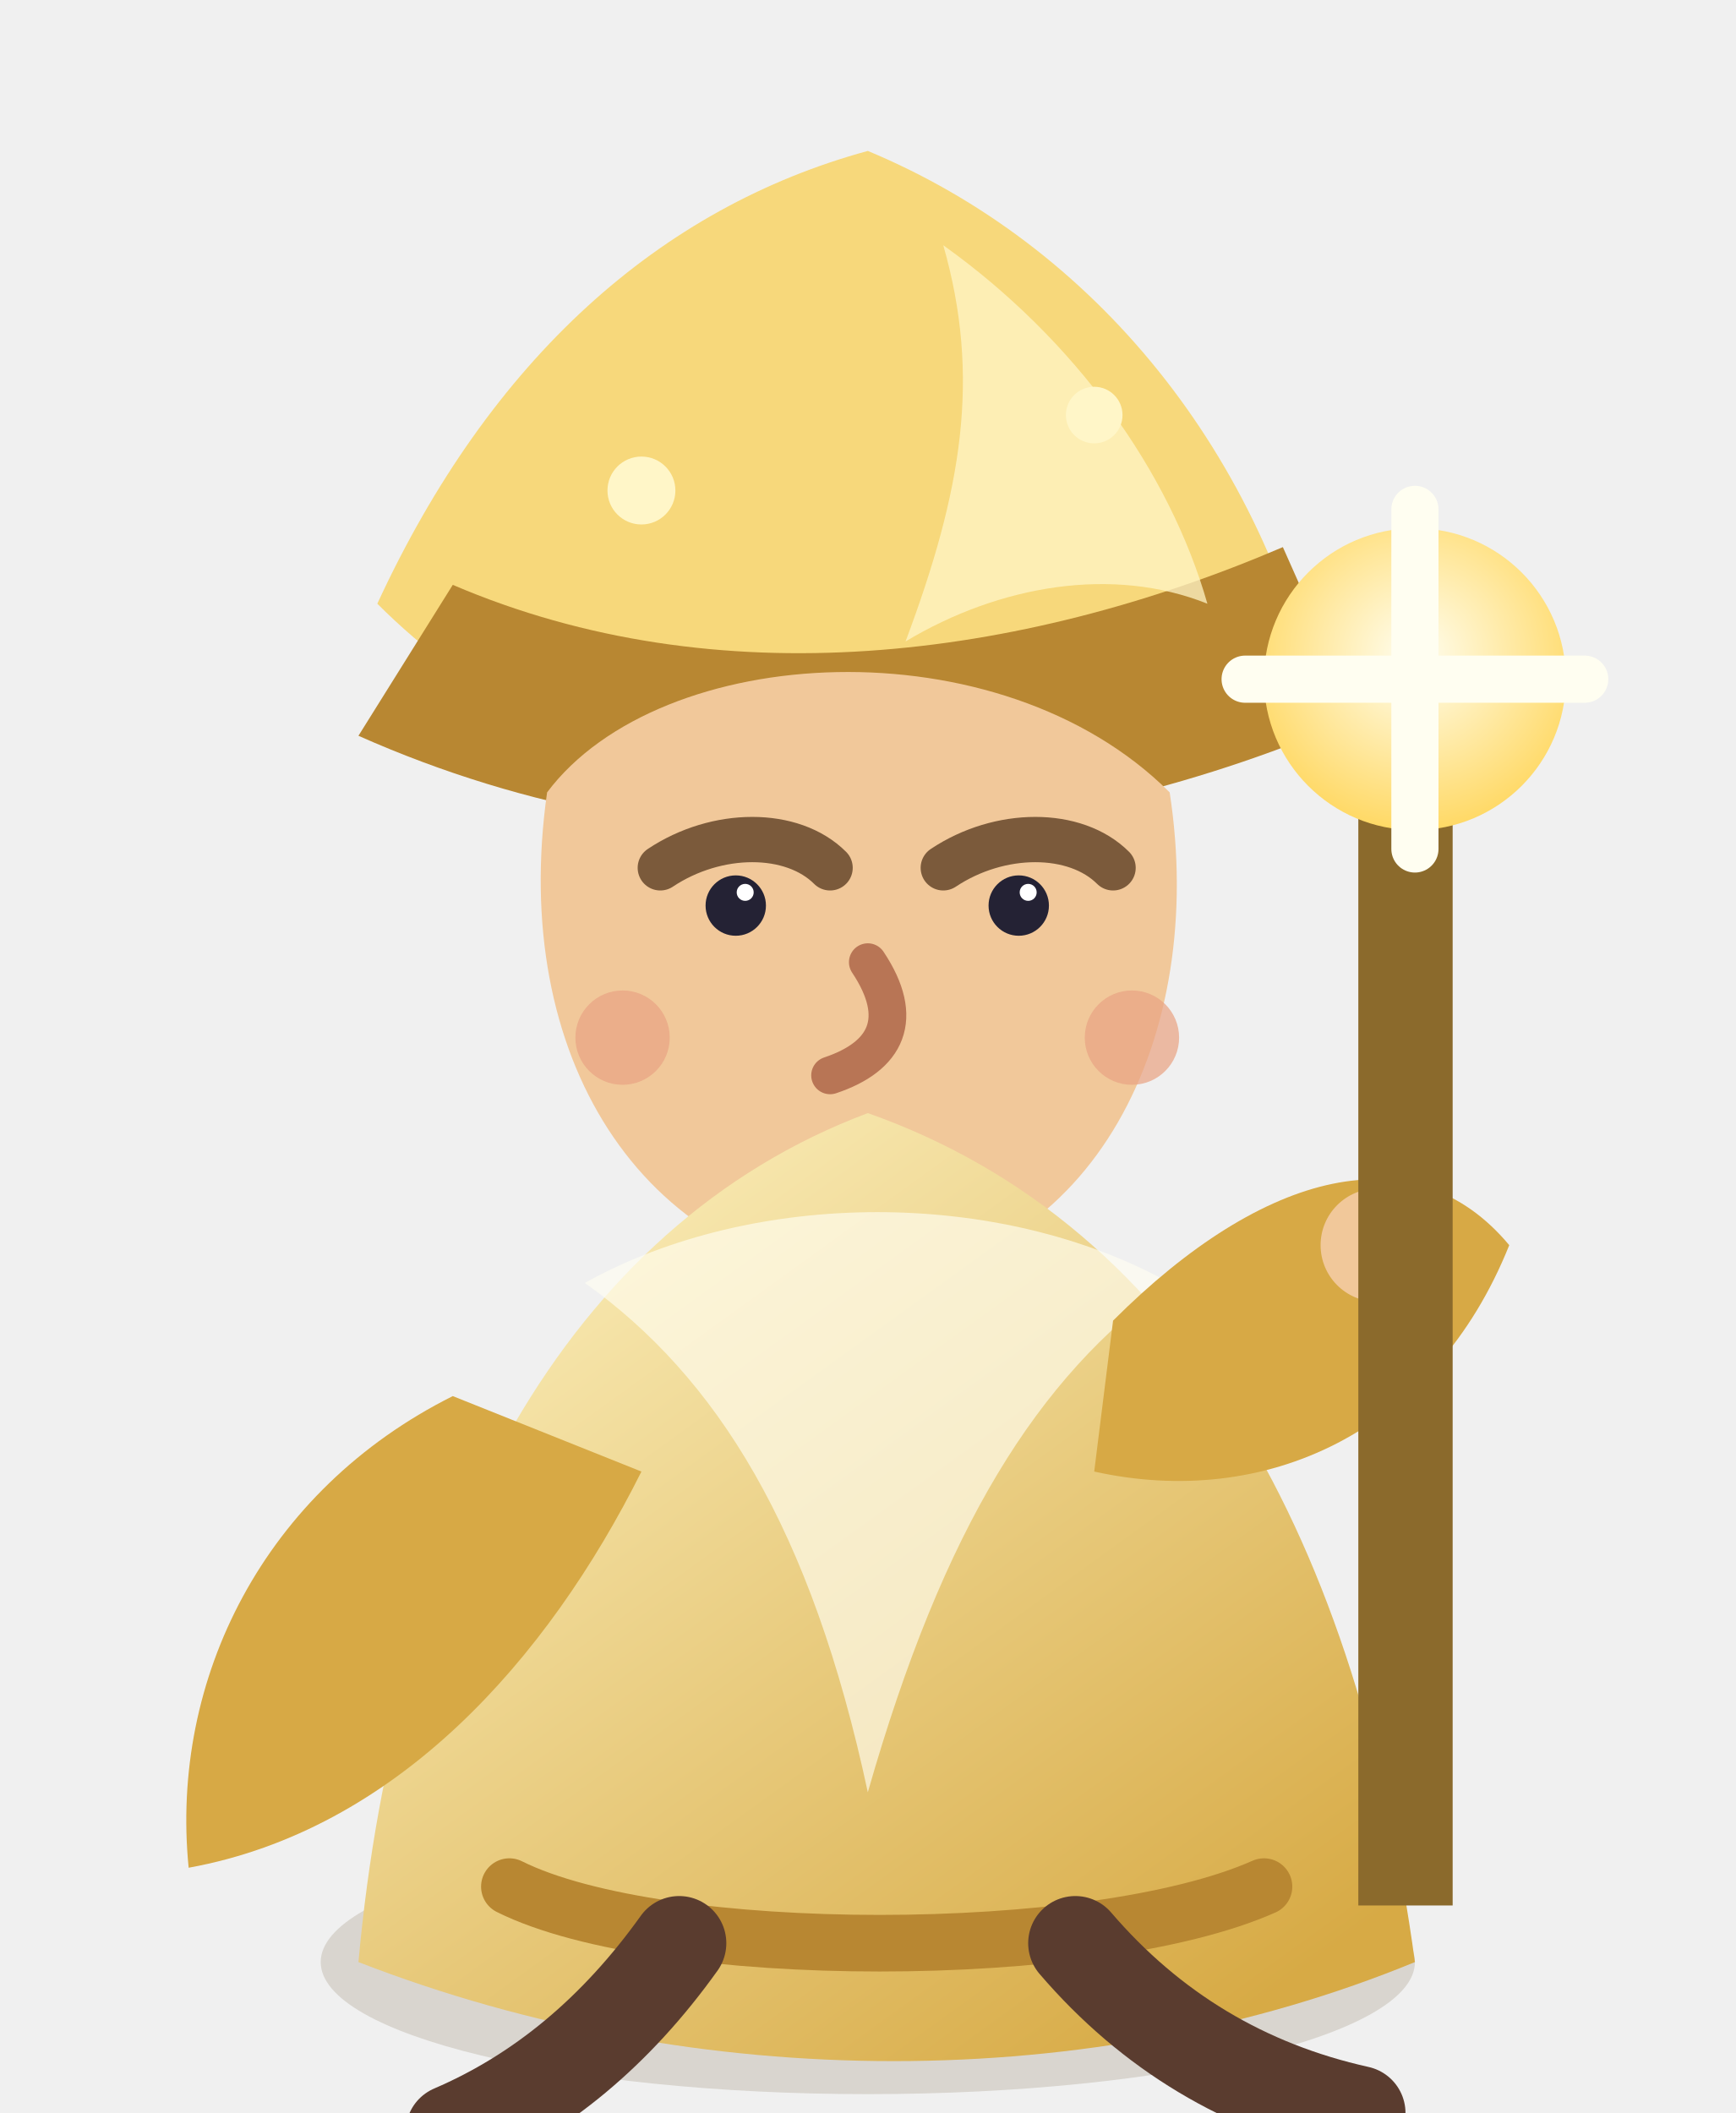
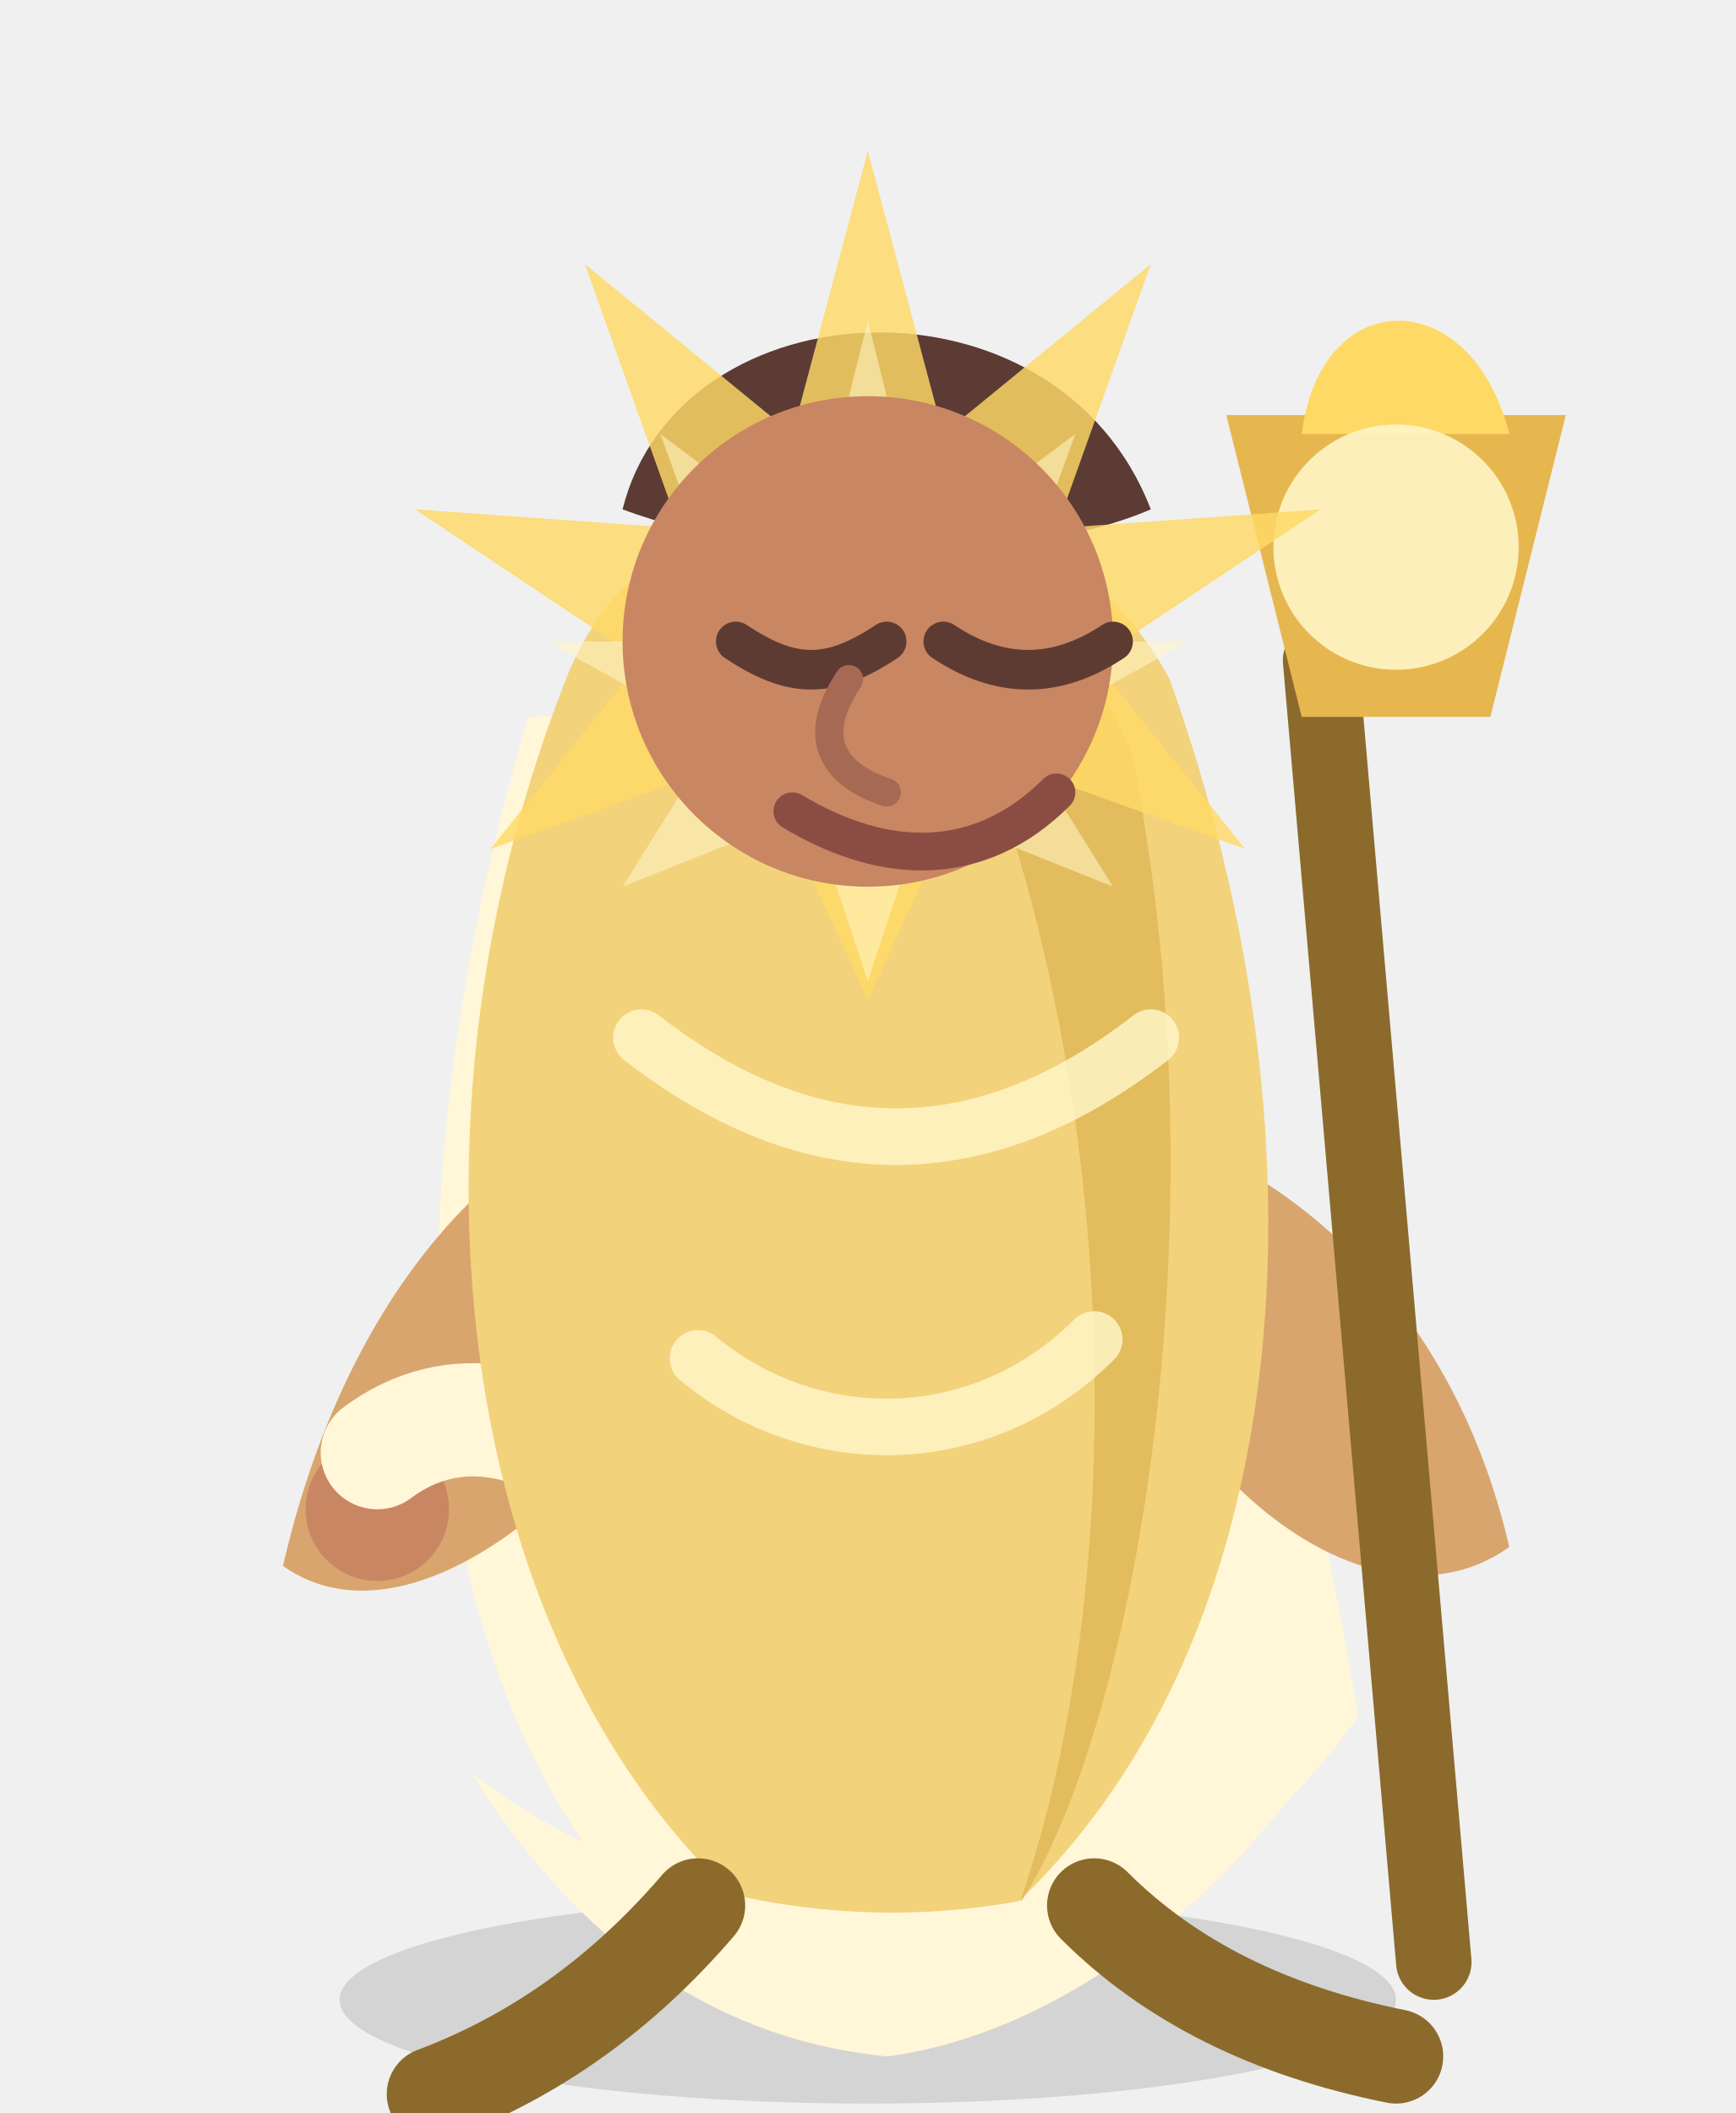
<svg xmlns="http://www.w3.org/2000/svg" width="92" height="112" viewBox="0 0 92 112">
-   <style>.staffArm{transform-box:fill-box;transform-origin:22% 84%;animation:staff 1.4s ease-in-out infinite}.robe{transform-box:fill-box;transform-origin:center bottom;animation:robe 1.9s ease-in-out infinite}.orb{animation:pulse .9s ease-in-out infinite alternate}@keyframes staff{0%,100%{transform:rotate(-5deg)}50%{transform:rotate(7deg)}}@keyframes robe{0%,100%{transform:skewX(-1deg)}50%{transform:skewX(2deg)}}@keyframes pulse{from{opacity:.68;transform:scale(.9)}to{opacity:1;transform:scale(1.12)}}</style>
-   <defs>
-     <radialGradient id="a" cx="50%" cy="42%" r="58%">
-       <stop offset="0" stop-color="#fffef1" />
-       <stop offset="1" stop-color="#ffd966" />
-     </radialGradient>
-     <linearGradient id="b" x1="28" x2="67" y1="52" y2="106" gradientUnits="userSpaceOnUse">
-       <stop stop-color="#fff6c8" />
-       <stop offset="1" stop-color="#d7aa45" />
-     </linearGradient>
-   </defs>
-   <ellipse cx="46" cy="104" rx="29" ry="7" fill="#7b6a4a" opacity=".2" />
-   <path d="M46 8C58 13 67 24 70 38C59 35 48 36 38 41C31 40 25 37 20 32C26 19 35 11 46 8Z" fill="#f7d87b" />
-   <path d="M24 31C38 37 54 35 68 29L72 38C56 45 37 47 19 39Z" fill="#b88732" />
-   <path d="M50 13C57 18 62 25 64 32C59 30 53 31 48 34C51 26 52 20 50 13Z" fill="#fff6c8" opacity=".74" />
-   <circle cx="34" cy="26" r="1.8" fill="#fff6c8" />
-   <circle cx="58" cy="22" r="1.5" fill="#fff6c8" />
-   <path d="M29 42C35 34 53 33 62 42C64 55 58 67 46 68C34 67 27 56 29 42Z" fill="#f1c89a" />
-   <path d="M35 46C38 44 42 44 44 46M50 46C53 44 57 44 59 46" stroke="#7b5a3b" stroke-width="2.4" stroke-linecap="round" fill="none" />
-   <circle cx="39" cy="48" r="1.6" fill="#242234" />
-   <circle cx="54" cy="48" r="1.6" fill="#242234" />
-   <circle cx="39.5" cy="47.3" r=".45" fill="#fff" />
-   <circle cx="54.5" cy="47.3" r=".45" fill="#fff" />
-   <circle cx="33" cy="55" r="2.5" fill="#e9a383" opacity=".72" />
-   <circle cx="60" cy="55" r="2.5" fill="#e9a383" opacity=".72" />
-   <path d="M46 51C48 54 47 56 44 57" stroke="#b87555" stroke-width="2" stroke-linecap="round" fill="none" />
-   <g class="robe">
-     <path d="M19 104C21 82 30 65 46 59C63 65 72 82 75 104C58 111 37 111 19 104Z" fill="url(#b)" />
-     <path d="M31 68C38 73 43 81 46 95C50 81 55 73 62 68C53 63 40 63 31 68Z" fill="#fffef1" opacity=".65" />
-     <path d="M24 74C14 79 9 89 10 99C21 97 29 88 34 78Z" fill="#d7a945" />
-     <path d="M59 70C67 62 75 60 80 66C76 76 67 80 58 78Z" fill="#d7a945" />
-     <circle cx="73" cy="66" r="3" fill="#f1c89a" />
-     <path d="M27 100C35 104 58 104 67 100" stroke="#b88732" stroke-width="3" stroke-linecap="round" fill="none" />
+   <style>.body,.robe,.robeHem,.head,.hatHair,.staffArm,.offArm,.staff,.capeScarf,.familiar{transform-box:view-box}.body,.robe{transform-origin:46px 102px;animation:bodyBreathe 2.8s ease-in-out infinite}.head{transform-origin:46px 40px;animation:headNod 3.4s ease-in-out infinite}.hatHair{transform-origin:46px 28px;animation:hatSway 2.7s ease-in-out infinite}.staffArm,.staff{transform-origin:64px 62px;animation:staffIdle 2.4s ease-in-out infinite}.offArm{transform-origin:31px 61px;animation:offIdle 2.9s ease-in-out infinite}.capeScarf{transform-origin:44px 62px;animation:capeIdle 2s ease-in-out infinite}.familiar{transform-origin:20px 86px;animation:familiarBob 1.6s ease-in-out infinite}@keyframes bodyBreathe{0%,100%{transform:translateY(0) scale(1)}50%{transform:translateY(-1px) scale(1.015,.985)}}@keyframes headNod{0%,100%{transform:rotate(-1deg)}50%{transform:rotate(1.5deg) translateY(-.5px)}}@keyframes hatSway{0%,100%{transform:rotate(-2deg)}50%{transform:rotate(2deg)}}@keyframes staffIdle{0%,100%{transform:rotate(-2deg)}50%{transform:rotate(3deg)}}@keyframes offIdle{0%,100%{transform:rotate(1deg)}50%{transform:rotate(-3deg)}}@keyframes capeIdle{0%,100%{transform:skewX(-2deg)}50%{transform:skewX(3deg)}}@keyframes familiarBob{0%,100%{transform:translateY(0) rotate(-2deg)}50%{transform:translateY(-2px) rotate(3deg)}}@media (prefers-reduced-motion: reduce){.body,.robe,.robeHem,.head,.hatHair,.staffArm,.offArm,.staff,.capeScarf,.familiar{animation:none}}</style>
+   <ellipse cx="46" cy="106" rx="28" ry="5.5" fill="#000000" opacity="0.12" />
+   <g class="capeScarf">
+     <path d="M28 38C20 65 21 93 39 106C50 110 64 102 72 91C68 67 61 49 55 37Z" fill="#fff7d7" />
+     <path d="M37 50C41 68 44 86 46 106C52 87 58 70 66 51C58 42 46 42 37 50Z" fill="#e8c86f" opacity="0.55" />
  </g>
-   <g class="staffArm">
-     <path d="M72 43H77V101H72Z" fill="#8b6a2c" />
-     <circle class="orb" cx="75" cy="36" r="8" fill="url(#a)" />
-     <path d="M66 36H84M75 27V45" stroke="#fffef1" stroke-width="2.5" stroke-linecap="round" />
+   <g class="staffArm staff">
+     <path d="M58 59C68 61 77 69 80 82C73 87 62 79 58 66Z" fill="#d9a56e" />
+     <path d="M70 35L76 104" stroke="#8b6a2c" stroke-width="4" stroke-linecap="round" />
+     <g class="familiar">
+       <path d="M65 22H83L79 38H69Z" fill="#e7b74f" />
+       <path d="M69 23C70 15 78 15 80 23Z" fill="#ffd966" />
+       <circle cx="74" cy="29" r="6.5" fill="#fff6c8" opacity="0.88" />
+     </g>
  </g>
-   <path d="M36 103Q31 110 24 113" stroke="#5a3c2f" stroke-width="5" stroke-linecap="round" fill="none" />
-   <path d="M57 103Q63 110 72 112" stroke="#5a3c2f" stroke-width="5" stroke-linecap="round" fill="none" />
+   <g class="offArm">
+     <path d="M34 58C25 61 18 70 15 83C22 88 34 78 39 65Z" fill="#d9a56e" />
+     <circle cx="20" cy="80" r="3.8" fill="#c98662" />
+     <path d="M20 77C24 74 29 75 33 79" stroke="#fff7d7" stroke-width="6" stroke-linecap="round" fill="none" />
+   </g>
+   <g class="body robe">
+     <path d="M30 36C35 23 55 23 62 36C72 64 68 94 47 106C26 96 19 64 30 36Z" fill="#f2d27b" />
+     <path d="M47 29C59 49 61 81 54 101C60 92 65 65 60 40C57 33 52 29 47 29Z" fill="#d7a945" opacity="0.55" />
+     <path d="M34 55C43 62 52 62 61 55M37 72C43 77 52 77 58 71" stroke="#fff6c8" stroke-width="3" stroke-linecap="round" fill="none" opacity="0.82" />
+     <g class="robeHem">
+       <path d="M25 94C38 104 58 104 70 93C64 102 55 108 47 109C37 108 30 102 25 94Z" fill="#fff7d7" />
+     </g>
+   </g>
+   <path d="M37 101Q31 108 23 111" stroke="#8b6a2c" stroke-width="5" stroke-linecap="round" fill="none" />
+   <path d="M58 101Q64 107 74 109" stroke="#8b6a2c" stroke-width="5" stroke-linecap="round" fill="none" />
+   <g class="hatHair">
+     <path d="M33 27C36 15 56 14 61 27C54 30 41 30 33 27Z" fill="#5b3b34" />
+     <path d="M46 8L50 23L61 14L56 28L70 27L58 35L66 45L52 40L46 53L40 40L26 45L34 35L22 27L36 28L31 14L42 23Z" fill="#ffd966" opacity="0.82" />
+     <path d="M46 17L49 29L57 23L53 34L63 34L54 39L59 47L49 43L46 52L43 43L33 47L38 39L29 34L39 34L35 23L43 29Z" fill="#fff6c8" opacity="0.56" />
+   </g>
+   <g class="head">
+     <circle cx="46" cy="34" r="13" fill="#c98662" />
+     <path d="M39 34C42 36 44 36 47 34M50 34C53 36 56 36 59 34" stroke="#5e3b32" stroke-width="2.1" stroke-linecap="round" fill="none" />
+     <path d="M42 43C47 46 52 46 56 42" stroke="#8b4d43" stroke-width="2" stroke-linecap="round" fill="none" />
+     <path d="M45 36C43 39 44 41 47 42" stroke="#a66a54" stroke-width="1.5" stroke-linecap="round" fill="none" />
+   </g>
</svg>
